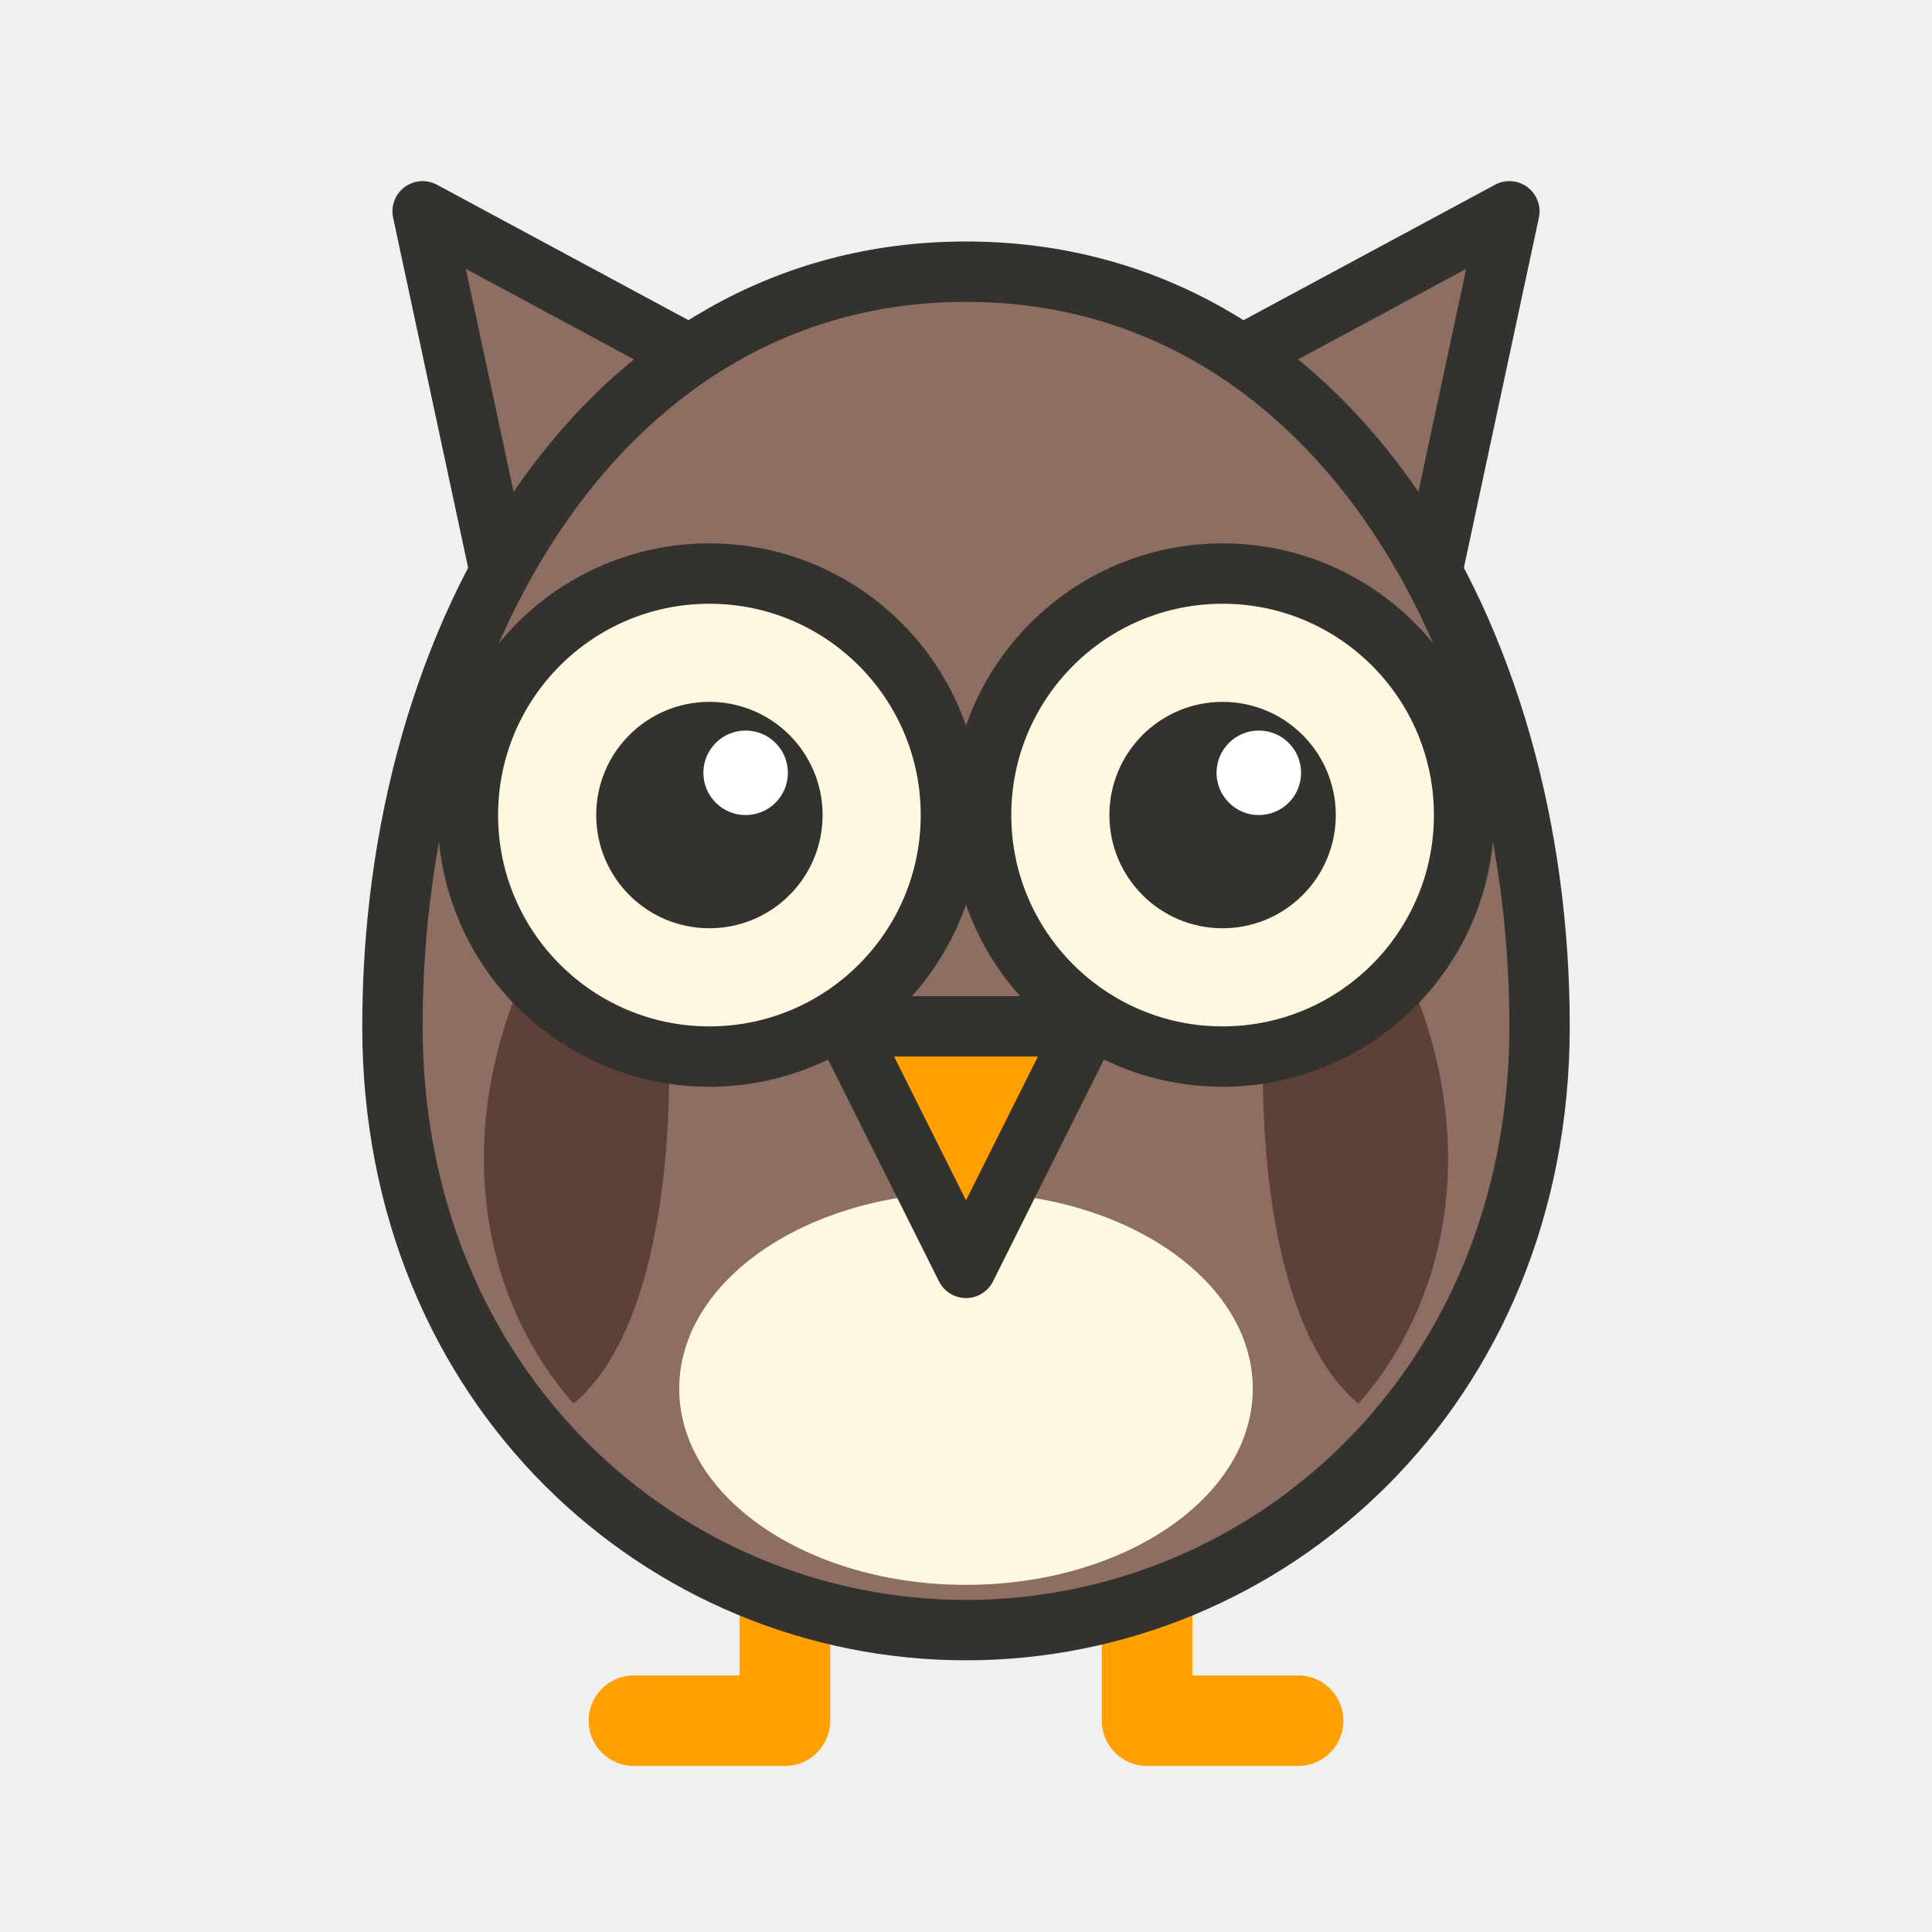
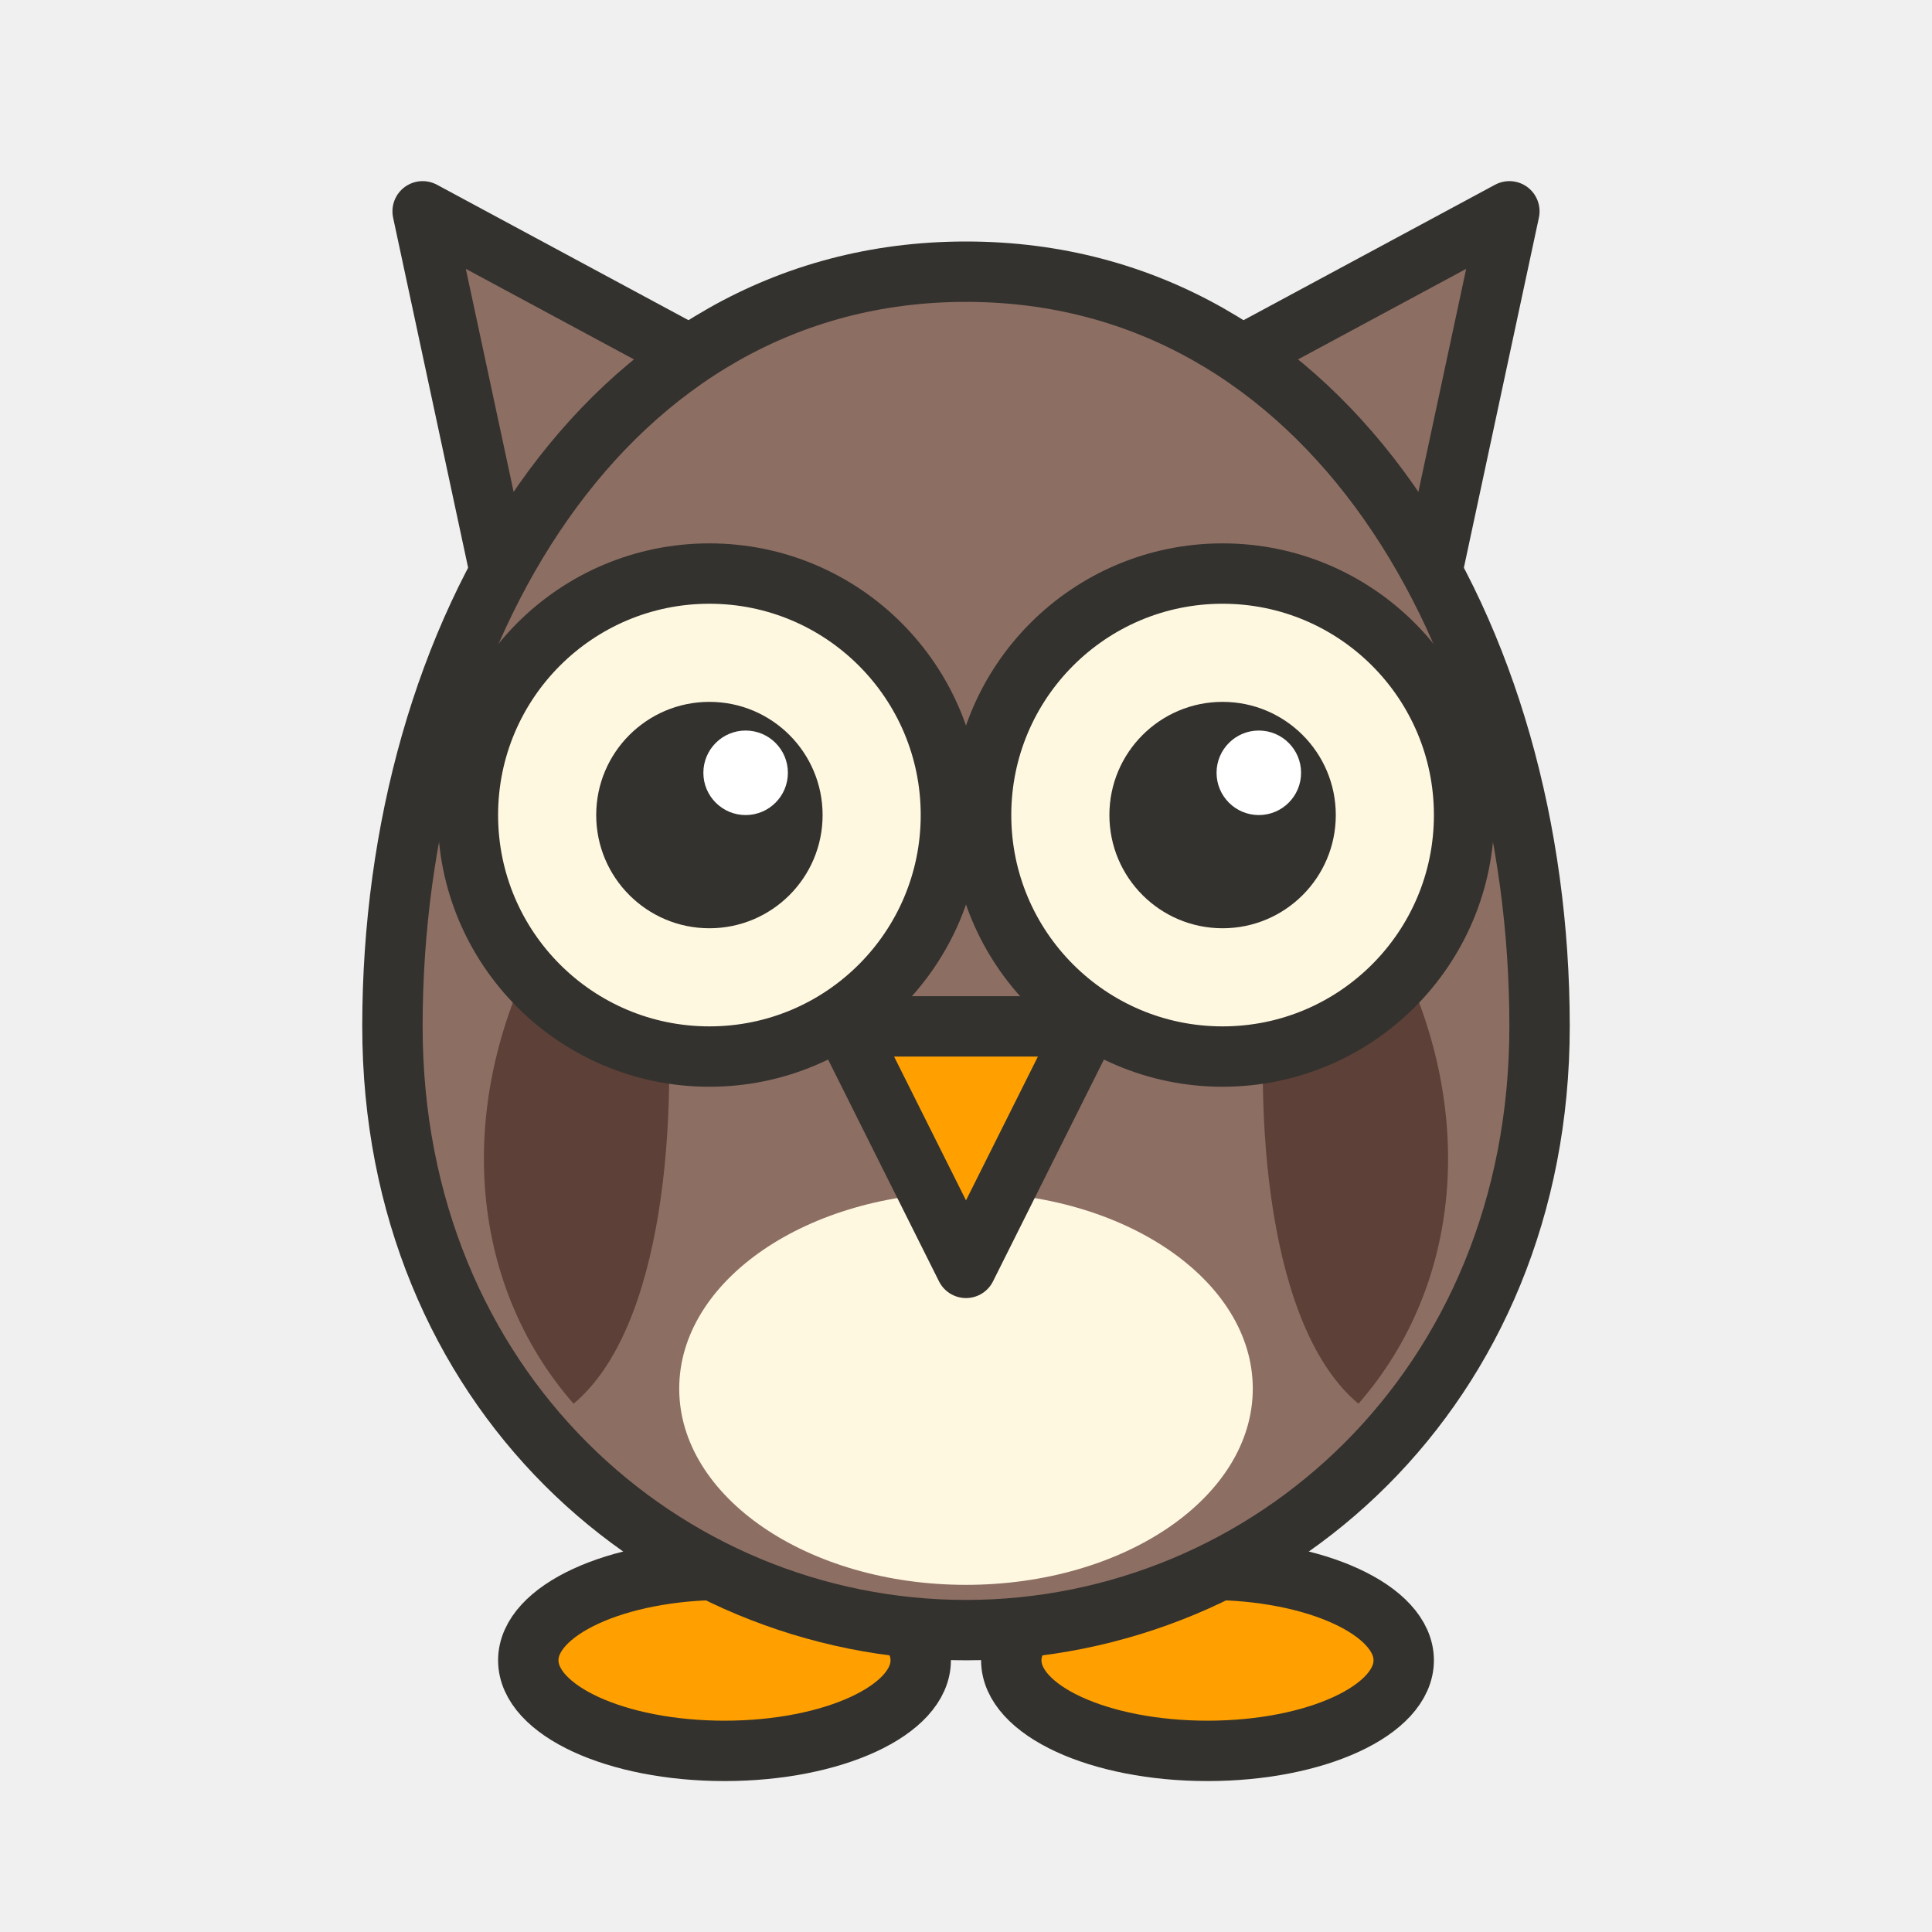
<svg xmlns="http://www.w3.org/2000/svg" viewBox="0 0 128 128">
-   <path d="M 52 100 L 52 114 L 42 114 M 76 100 L 76 114 L 86 114" fill="none" stroke="#FFA000" stroke-width="6" stroke-linejoin="round" stroke-linecap="round" />
+   <ellipse cx="48" cy="110" rx="13" ry="6" fill="#FFA000" stroke="#33322E" stroke-width="4" stroke-linejoin="round" stroke-linecap="round" />
+   <ellipse cx="80" cy="110" rx="13" ry="6" fill="#FFA000" stroke="#33322E" stroke-width="4" stroke-linejoin="round" stroke-linecap="round" />
  <path d="M 34 42 L 28 14 L 54 28 Z" fill="#8D6E63" stroke="#33322E" stroke-width="4" stroke-linejoin="round" stroke-linecap="round" />
  <path d="M 94 42 L 100 14 L 74 28 Z" fill="#8D6E63" stroke="#33322E" stroke-width="4" stroke-linejoin="round" stroke-linecap="round" />
  <path d="M 64 18 C 40 18 26 42 26 68 C 26 92 44 108 64 108 C 84 108 102 92 102 68 C 102 42 88 18 64 18 Z" fill="#8D6E63" stroke="#33322E" stroke-width="4" stroke-linejoin="round" stroke-linecap="round" />
  <path d="M 36 62 C 30 73 31 85 38 93 C 44 88 45 74 44 64 Z" fill="#5D4037" />
  <path d="M 92 62 C 98 73 97 85 90 93 C 84 88 83 74 84 64 Z" fill="#5D4037" />
  <ellipse cx="64" cy="92" rx="19" ry="13" fill="#FFF8E1" />
  <circle cx="47" cy="54" r="16" fill="#FFF8E1" stroke="#33322E" stroke-width="4" stroke-linejoin="round" stroke-linecap="round" />
  <circle cx="81" cy="54" r="16" fill="#FFF8E1" stroke="#33322E" stroke-width="4" stroke-linejoin="round" stroke-linecap="round" />
  <circle cx="47" cy="54" r="7.5" fill="#33322E" />
  <circle cx="81" cy="54" r="7.5" fill="#33322E" />
  <circle cx="49.4" cy="51.2" r="2.8" fill="#FFFFFF" />
  <circle cx="83.4" cy="51.2" r="2.8" fill="#FFFFFF" />
  <path d="M 64 84 L 56 68 L 72 68 Z" fill="#FFA000" stroke="#33322E" stroke-width="4" stroke-linejoin="round" stroke-linecap="round" />
</svg>
